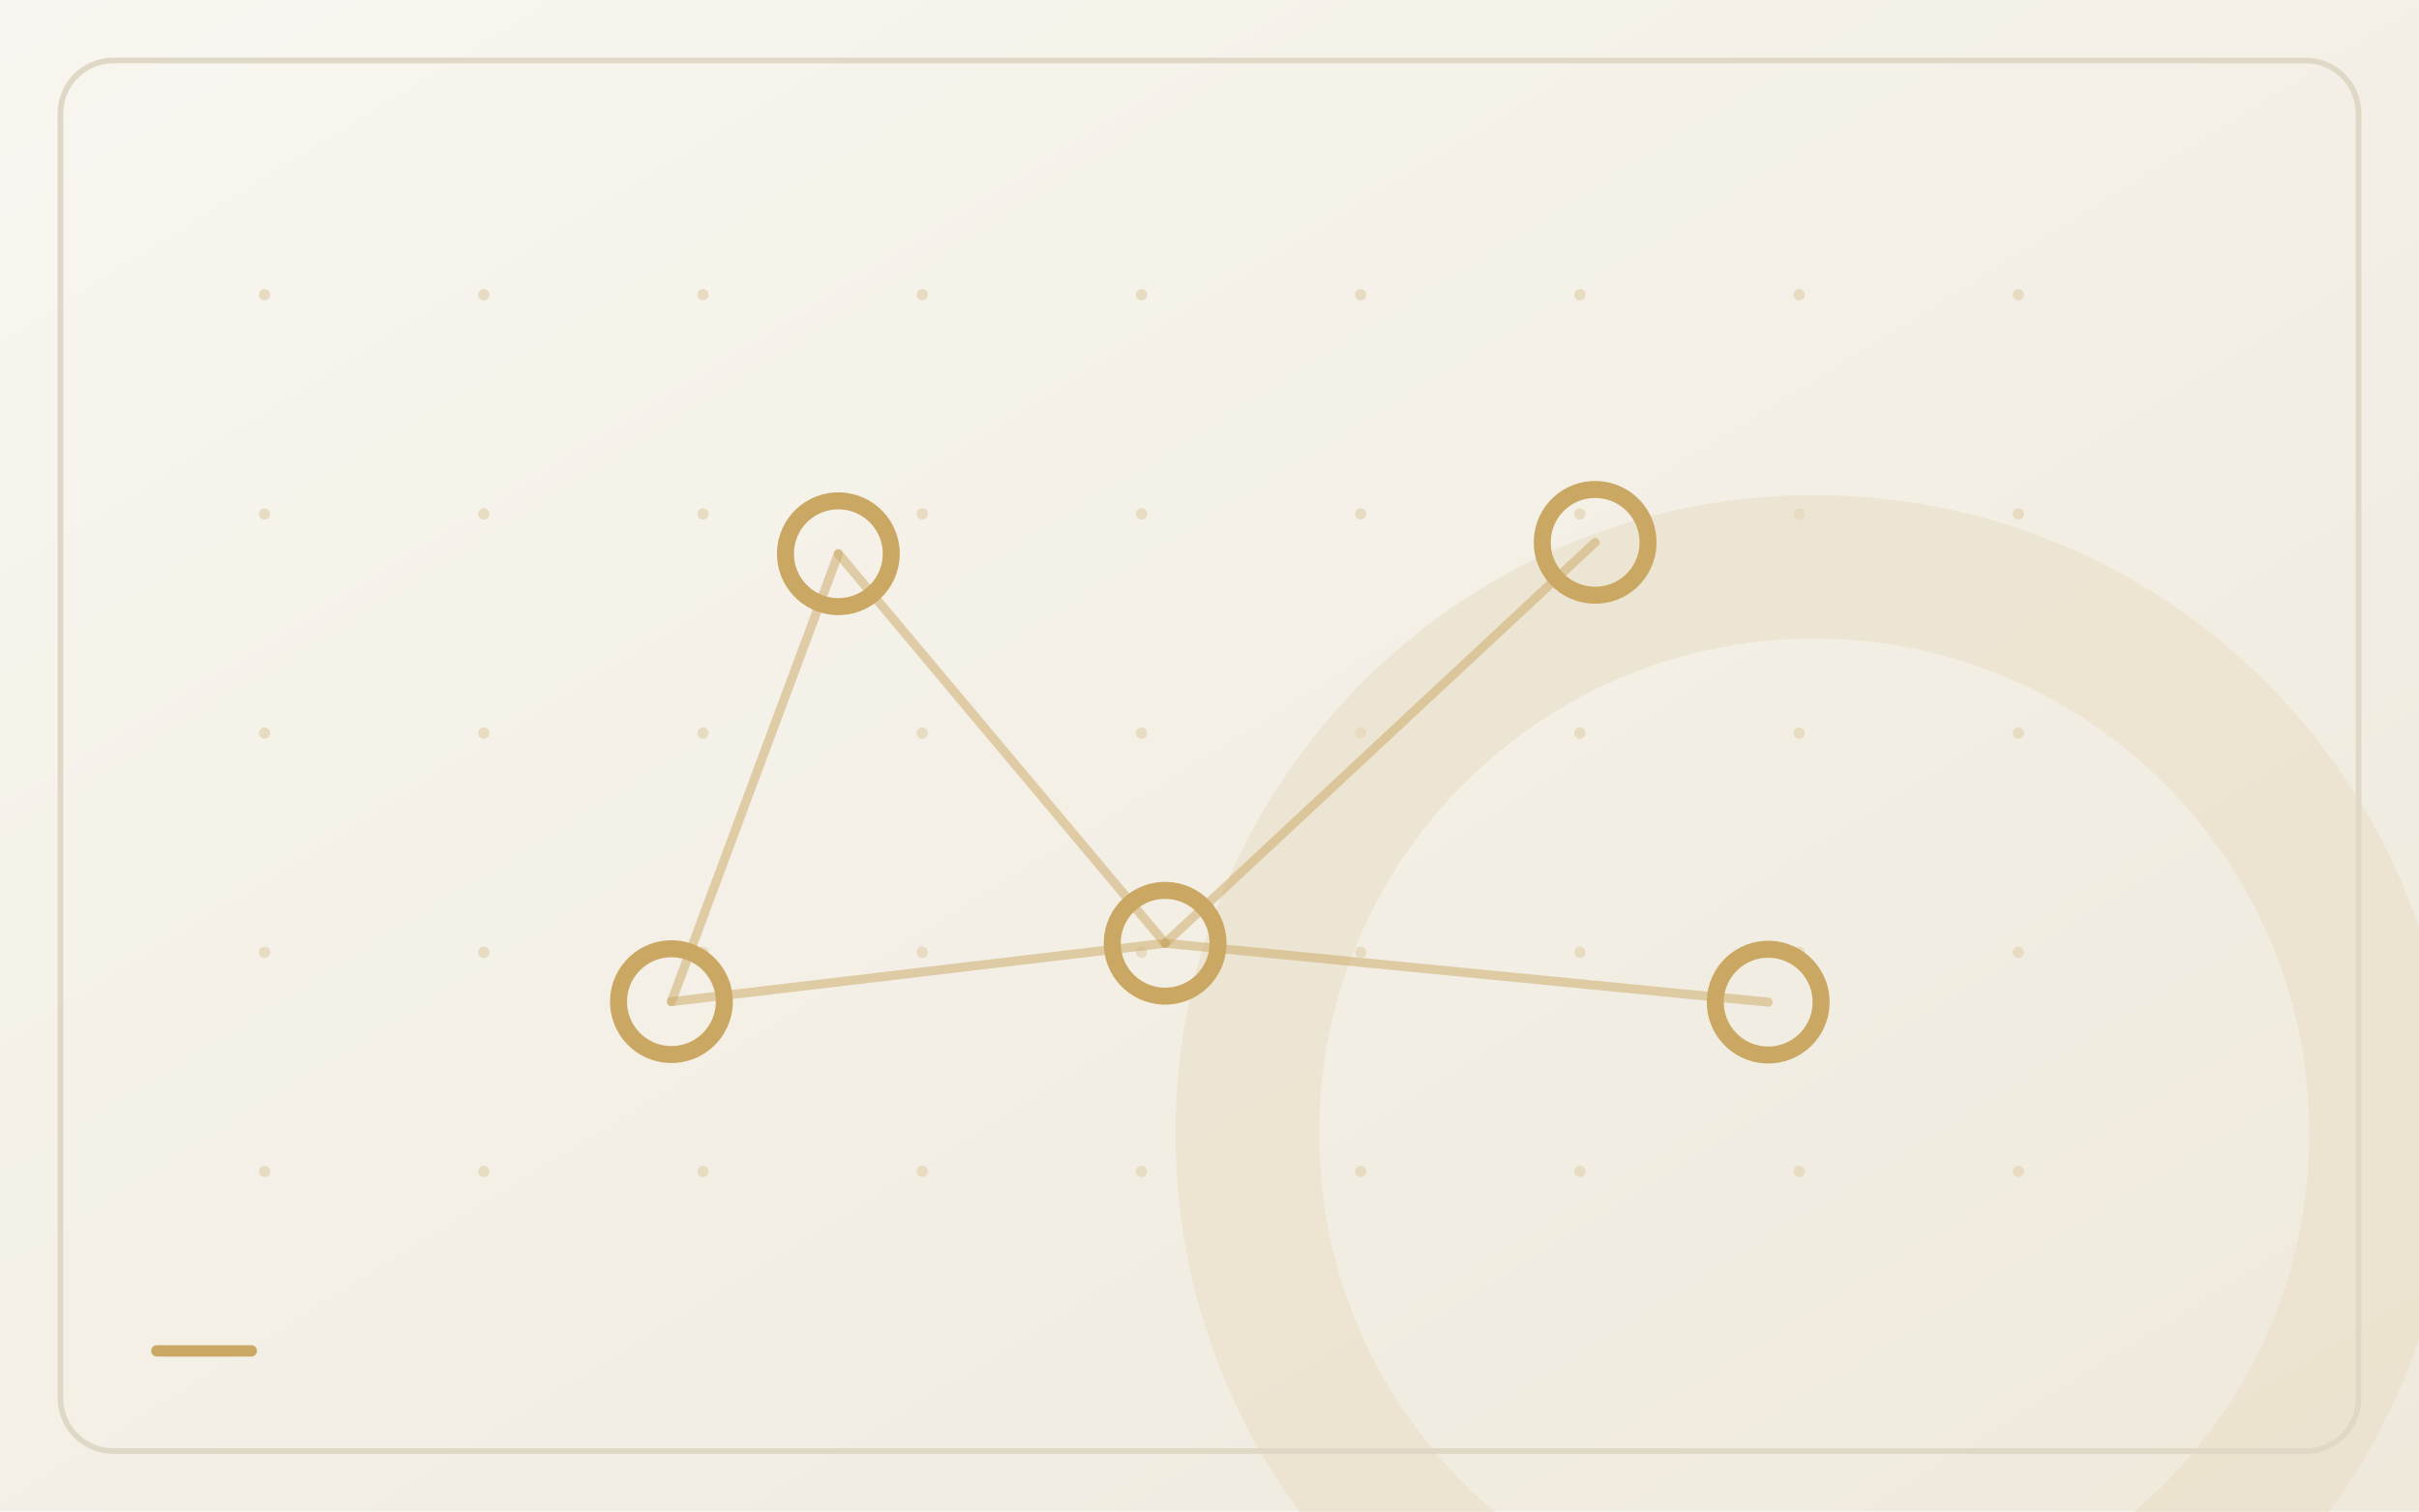
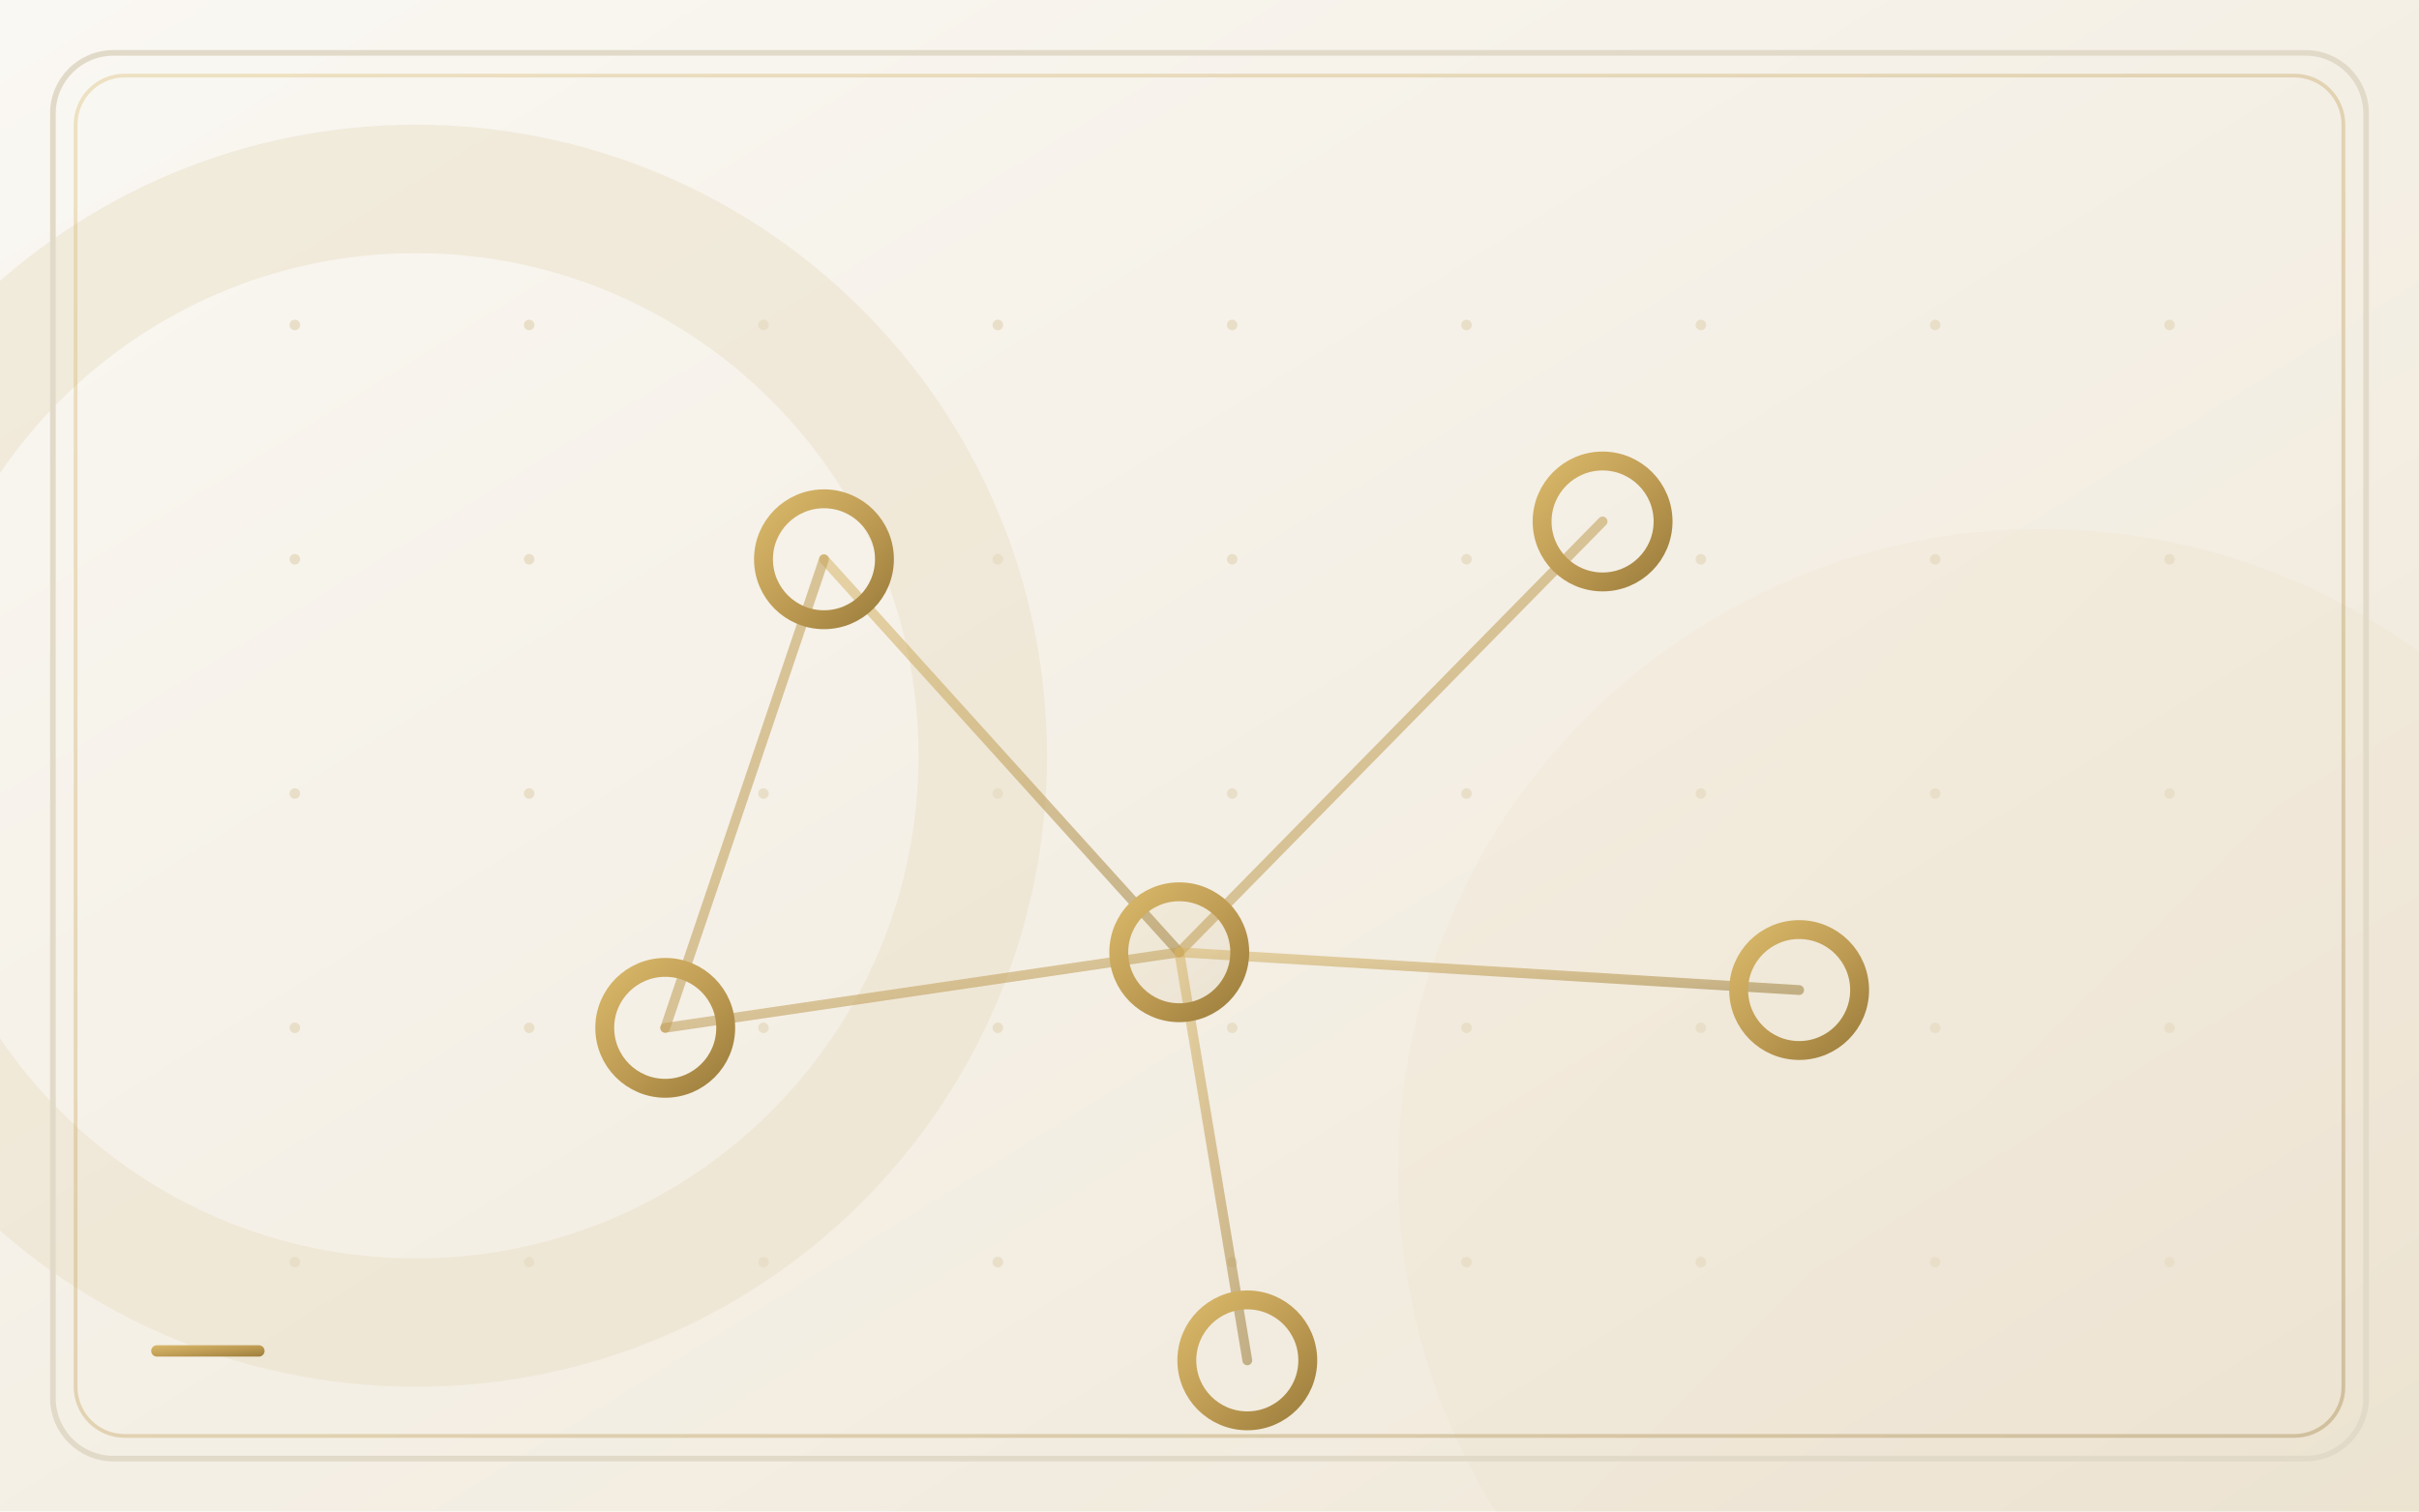
<svg xmlns="http://www.w3.org/2000/svg" viewBox="0 0 640 400" width="640" height="400">
  <defs>
-     <linearGradient id="bg" x1="0" y1="0" x2="1" y2="1">
-       <stop offset="0" stop-color="#f8f6f0" />
-       <stop offset="1" stop-color="#efe9dc" />
+     <linearGradient id="bgg" x1="0" y1="0" x2="1" y2="1">
+       <stop offset="0" stop-color="#faf8f3" />
+       <stop offset="1" stop-color="#efe7d8" />
+     </linearGradient>
+     <linearGradient id="gg" x1="0" y1="0" x2="1" y2="1">
+       <stop offset="0" stop-color="#d8b86a" />
+       <stop offset="0.55" stop-color="#bd9a52" />
+       <stop offset="1" stop-color="#9c7e3c" />
    </linearGradient>
  </defs>
-   <rect width="640" height="400" fill="url(#bg)" />
-   <circle cx="480" cy="300" r="150" fill="none" stroke="#e7dcc2" stroke-width="38" opacity="0.5" />
-   <circle cx="70" cy="78" r="1.5" fill="#e7dcc2" />
-   <circle cx="70" cy="136" r="1.5" fill="#e7dcc2" />
-   <circle cx="70" cy="194" r="1.5" fill="#e7dcc2" />
-   <circle cx="70" cy="252" r="1.5" fill="#e7dcc2" />
-   <circle cx="70" cy="310" r="1.5" fill="#e7dcc2" />
-   <circle cx="128" cy="78" r="1.5" fill="#e7dcc2" />
-   <circle cx="128" cy="136" r="1.5" fill="#e7dcc2" />
-   <circle cx="128" cy="194" r="1.5" fill="#e7dcc2" />
-   <circle cx="128" cy="252" r="1.5" fill="#e7dcc2" />
-   <circle cx="128" cy="310" r="1.5" fill="#e7dcc2" />
-   <circle cx="186" cy="78" r="1.5" fill="#e7dcc2" />
-   <circle cx="186" cy="136" r="1.5" fill="#e7dcc2" />
-   <circle cx="186" cy="194" r="1.5" fill="#e7dcc2" />
-   <circle cx="186" cy="252" r="1.5" fill="#e7dcc2" />
-   <circle cx="186" cy="310" r="1.5" fill="#e7dcc2" />
-   <circle cx="244" cy="78" r="1.5" fill="#e7dcc2" />
-   <circle cx="244" cy="136" r="1.5" fill="#e7dcc2" />
-   <circle cx="244" cy="194" r="1.5" fill="#e7dcc2" />
-   <circle cx="244" cy="252" r="1.5" fill="#e7dcc2" />
-   <circle cx="244" cy="310" r="1.5" fill="#e7dcc2" />
-   <circle cx="302" cy="78" r="1.5" fill="#e7dcc2" />
-   <circle cx="302" cy="136" r="1.5" fill="#e7dcc2" />
-   <circle cx="302" cy="194" r="1.5" fill="#e7dcc2" />
-   <circle cx="302" cy="252" r="1.5" fill="#e7dcc2" />
-   <circle cx="302" cy="310" r="1.5" fill="#e7dcc2" />
-   <circle cx="360" cy="78" r="1.5" fill="#e7dcc2" />
-   <circle cx="360" cy="136" r="1.5" fill="#e7dcc2" />
-   <circle cx="360" cy="194" r="1.5" fill="#e7dcc2" />
-   <circle cx="360" cy="252" r="1.5" fill="#e7dcc2" />
-   <circle cx="360" cy="310" r="1.5" fill="#e7dcc2" />
-   <circle cx="418" cy="78" r="1.5" fill="#e7dcc2" />
-   <circle cx="418" cy="136" r="1.5" fill="#e7dcc2" />
-   <circle cx="418" cy="194" r="1.5" fill="#e7dcc2" />
-   <circle cx="418" cy="252" r="1.5" fill="#e7dcc2" />
-   <circle cx="418" cy="310" r="1.5" fill="#e7dcc2" />
-   <circle cx="476" cy="78" r="1.5" fill="#e7dcc2" />
-   <circle cx="476" cy="136" r="1.5" fill="#e7dcc2" />
-   <circle cx="476" cy="194" r="1.5" fill="#e7dcc2" />
-   <circle cx="476" cy="252" r="1.5" fill="#e7dcc2" />
-   <circle cx="476" cy="310" r="1.5" fill="#e7dcc2" />
-   <circle cx="534" cy="78" r="1.5" fill="#e7dcc2" />
-   <circle cx="534" cy="136" r="1.5" fill="#e7dcc2" />
-   <circle cx="534" cy="194" r="1.5" fill="#e7dcc2" />
-   <circle cx="534" cy="252" r="1.5" fill="#e7dcc2" />
-   <circle cx="534" cy="310" r="1.5" fill="#e7dcc2" />
-   <rect x="16" y="16" width="608" height="368" fill="none" stroke="#e0d8c7" stroke-width="1.5" rx="14" />
-   <g transform="rotate(2 320 200)">
-     <line x1="220" y1="150" x2="310" y2="250" stroke="#caa863" fill="none" stroke-width="2.4" stroke-linecap="round" stroke-linejoin="round" opacity="0.5" />
-     <line x1="420" y1="140" x2="310" y2="250" stroke="#caa863" fill="none" stroke-width="2.4" stroke-linecap="round" stroke-linejoin="round" opacity="0.5" />
-     <line x1="310" y1="250" x2="470" y2="260" stroke="#caa863" fill="none" stroke-width="2.4" stroke-linecap="round" stroke-linejoin="round" opacity="0.5" />
-     <line x1="310" y1="250" x2="180" y2="270" stroke="#caa863" fill="none" stroke-width="2.4" stroke-linecap="round" stroke-linejoin="round" opacity="0.5" />
-     <line x1="220" y1="150" x2="180" y2="270" stroke="#caa863" fill="none" stroke-width="2.4" stroke-linecap="round" stroke-linejoin="round" opacity="0.5" />
-     <circle cx="220" cy="150" r="14" stroke="#caa863" fill="none" stroke-width="4.5" stroke-linecap="round" stroke-linejoin="round" />
-     <circle cx="420" cy="140" r="14" stroke="#caa863" fill="none" stroke-width="4.5" stroke-linecap="round" stroke-linejoin="round" />
-     <circle cx="310" cy="250" r="14" stroke="#caa863" fill="none" stroke-width="4.5" stroke-linecap="round" stroke-linejoin="round" />
-     <circle cx="470" cy="260" r="14" stroke="#caa863" fill="none" stroke-width="4.5" stroke-linecap="round" stroke-linejoin="round" />
-     <circle cx="180" cy="270" r="14" stroke="#caa863" fill="none" stroke-width="4.5" stroke-linecap="round" stroke-linejoin="round" />
+   <rect width="640" height="400" fill="url(#bgg)" />
+   <circle cx="540" cy="310" r="170" fill="url(#gg)" opacity="0.05" />
+   <circle cx="110" cy="200" r="150" fill="none" stroke="#e9dfc8" stroke-width="34" opacity="0.5" />
+   <circle cx="78" cy="86" r="1.4" fill="#e9dfc8" />
+   <circle cx="78" cy="148" r="1.4" fill="#e9dfc8" />
+   <circle cx="78" cy="210" r="1.4" fill="#e9dfc8" />
+   <circle cx="78" cy="272" r="1.4" fill="#e9dfc8" />
+   <circle cx="78" cy="334" r="1.4" fill="#e9dfc8" />
+   <circle cx="140" cy="86" r="1.4" fill="#e9dfc8" />
+   <circle cx="140" cy="148" r="1.4" fill="#e9dfc8" />
+   <circle cx="140" cy="210" r="1.4" fill="#e9dfc8" />
+   <circle cx="140" cy="272" r="1.4" fill="#e9dfc8" />
+   <circle cx="140" cy="334" r="1.4" fill="#e9dfc8" />
+   <circle cx="202" cy="86" r="1.4" fill="#e9dfc8" />
+   <circle cx="202" cy="148" r="1.4" fill="#e9dfc8" />
+   <circle cx="202" cy="210" r="1.4" fill="#e9dfc8" />
+   <circle cx="202" cy="272" r="1.4" fill="#e9dfc8" />
+   <circle cx="202" cy="334" r="1.4" fill="#e9dfc8" />
+   <circle cx="264" cy="86" r="1.4" fill="#e9dfc8" />
+   <circle cx="264" cy="148" r="1.4" fill="#e9dfc8" />
+   <circle cx="264" cy="210" r="1.4" fill="#e9dfc8" />
+   <circle cx="264" cy="272" r="1.4" fill="#e9dfc8" />
+   <circle cx="264" cy="334" r="1.4" fill="#e9dfc8" />
+   <circle cx="326" cy="86" r="1.4" fill="#e9dfc8" />
+   <circle cx="326" cy="148" r="1.4" fill="#e9dfc8" />
+   <circle cx="326" cy="210" r="1.4" fill="#e9dfc8" />
+   <circle cx="326" cy="272" r="1.4" fill="#e9dfc8" />
+   <circle cx="326" cy="334" r="1.4" fill="#e9dfc8" />
+   <circle cx="388" cy="86" r="1.4" fill="#e9dfc8" />
+   <circle cx="388" cy="148" r="1.4" fill="#e9dfc8" />
+   <circle cx="388" cy="210" r="1.4" fill="#e9dfc8" />
+   <circle cx="388" cy="272" r="1.4" fill="#e9dfc8" />
+   <circle cx="388" cy="334" r="1.4" fill="#e9dfc8" />
+   <circle cx="450" cy="86" r="1.4" fill="#e9dfc8" />
+   <circle cx="450" cy="148" r="1.4" fill="#e9dfc8" />
+   <circle cx="450" cy="210" r="1.4" fill="#e9dfc8" />
+   <circle cx="450" cy="272" r="1.4" fill="#e9dfc8" />
+   <circle cx="450" cy="334" r="1.4" fill="#e9dfc8" />
+   <circle cx="512" cy="86" r="1.4" fill="#e9dfc8" />
+   <circle cx="512" cy="148" r="1.4" fill="#e9dfc8" />
+   <circle cx="512" cy="210" r="1.4" fill="#e9dfc8" />
+   <circle cx="512" cy="272" r="1.4" fill="#e9dfc8" />
+   <circle cx="512" cy="334" r="1.4" fill="#e9dfc8" />
+   <circle cx="574" cy="86" r="1.4" fill="#e9dfc8" />
+   <circle cx="574" cy="148" r="1.4" fill="#e9dfc8" />
+   <circle cx="574" cy="210" r="1.4" fill="#e9dfc8" />
+   <circle cx="574" cy="272" r="1.4" fill="#e9dfc8" />
+   <circle cx="574" cy="334" r="1.4" fill="#e9dfc8" />
+   <rect x="14" y="14" width="612" height="372" fill="none" stroke="#e2dac9" stroke-width="1.5" rx="16" />
+   <rect x="20" y="20" width="600" height="360" fill="none" stroke="url(#gg)" stroke-width="1" rx="13" opacity="0.35" />
+   <g transform="rotate(0 320 200)">
+     <line x1="218" y1="148" x2="312" y2="252" stroke="url(#gg)" fill="none" stroke-width="2.6" stroke-linecap="round" stroke-linejoin="round" opacity="0.55" />
+     <line x1="424" y1="138" x2="312" y2="252" stroke="url(#gg)" fill="none" stroke-width="2.6" stroke-linecap="round" stroke-linejoin="round" opacity="0.55" />
+     <line x1="312" y1="252" x2="476" y2="262" stroke="url(#gg)" fill="none" stroke-width="2.6" stroke-linecap="round" stroke-linejoin="round" opacity="0.55" />
+     <line x1="312" y1="252" x2="176" y2="272" stroke="url(#gg)" fill="none" stroke-width="2.6" stroke-linecap="round" stroke-linejoin="round" opacity="0.55" />
+     <line x1="218" y1="148" x2="176" y2="272" stroke="url(#gg)" fill="none" stroke-width="2.6" stroke-linecap="round" stroke-linejoin="round" opacity="0.55" />
+     <line x1="312" y1="252" x2="330" y2="360" stroke="url(#gg)" fill="none" stroke-width="2.6" stroke-linecap="round" stroke-linejoin="round" opacity="0.55" />
+     <circle cx="218" cy="148" r="16" stroke="url(#gg)" fill="none" stroke-width="5" stroke-linecap="round" stroke-linejoin="round" />
+     <circle cx="424" cy="138" r="16" stroke="url(#gg)" fill="none" stroke-width="5" stroke-linecap="round" stroke-linejoin="round" />
+     <circle cx="312" cy="252" r="16" stroke="url(#gg)" fill="none" stroke-width="5" stroke-linecap="round" stroke-linejoin="round" />
+     <circle cx="312" cy="252" r="16" fill="url(#gg)" opacity="0.1" />
+     <circle cx="476" cy="262" r="16" stroke="url(#gg)" fill="none" stroke-width="5" stroke-linecap="round" stroke-linejoin="round" />
+     <circle cx="176" cy="272" r="16" stroke="url(#gg)" fill="none" stroke-width="5" stroke-linecap="round" stroke-linejoin="round" />
+     <circle cx="330" cy="360" r="16" stroke="url(#gg)" fill="none" stroke-width="5" stroke-linecap="round" stroke-linejoin="round" />
  </g>
-   <rect x="40" y="356" width="28" height="3" rx="1.5" fill="#caa863" />
+   <rect x="40" y="356" width="30" height="3" rx="1.5" fill="url(#gg)" />
</svg>
